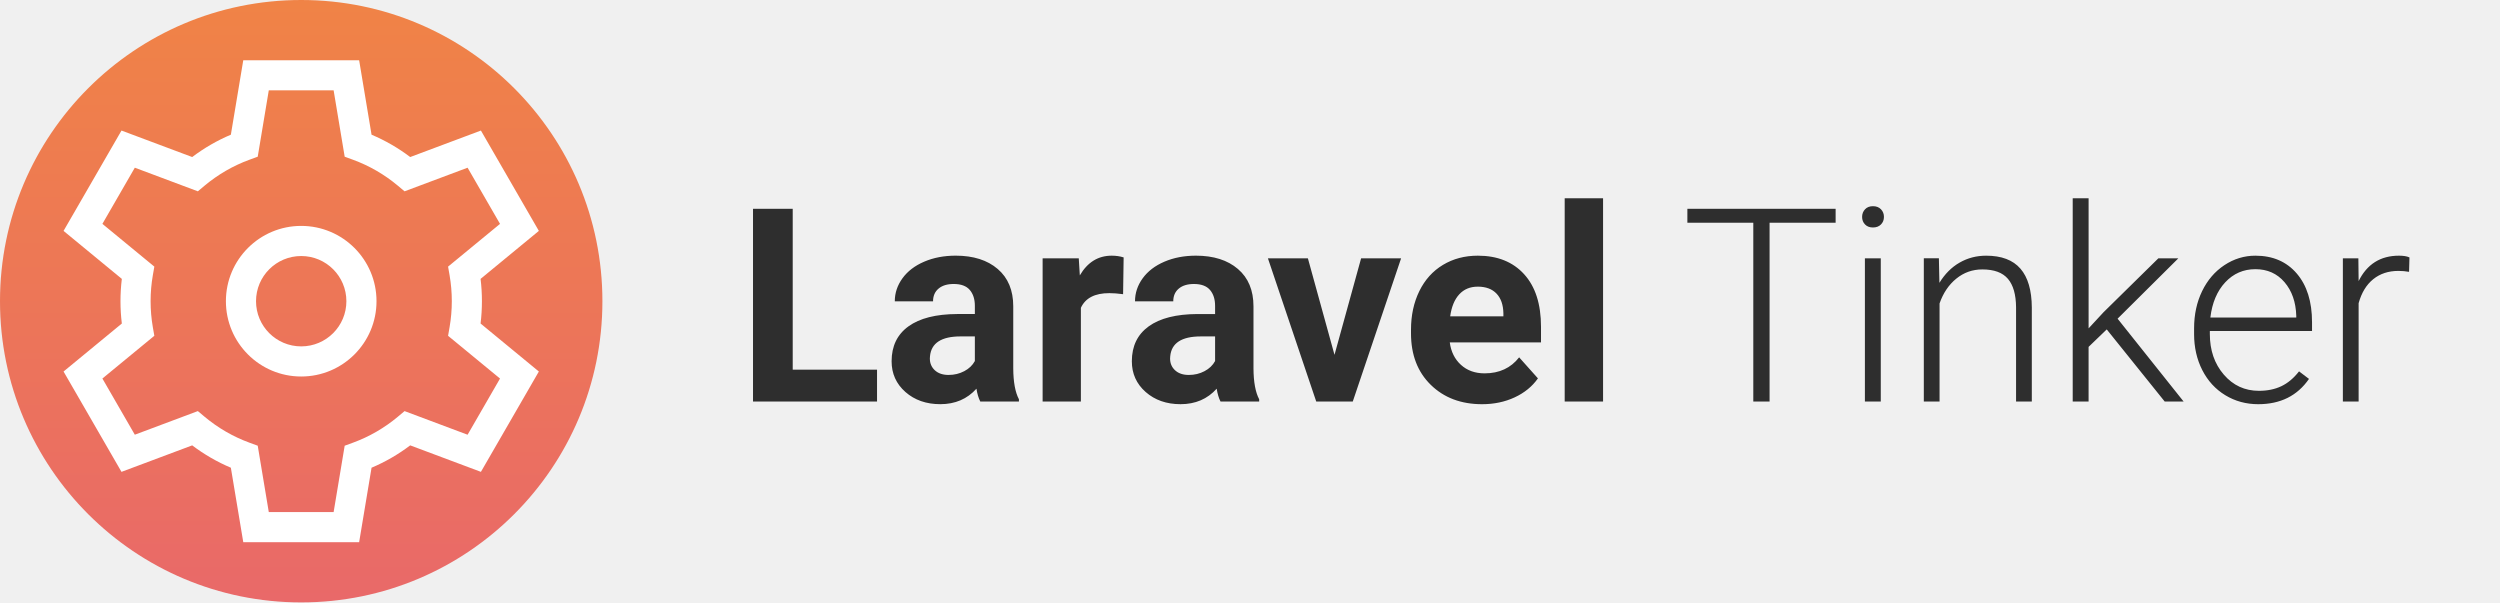
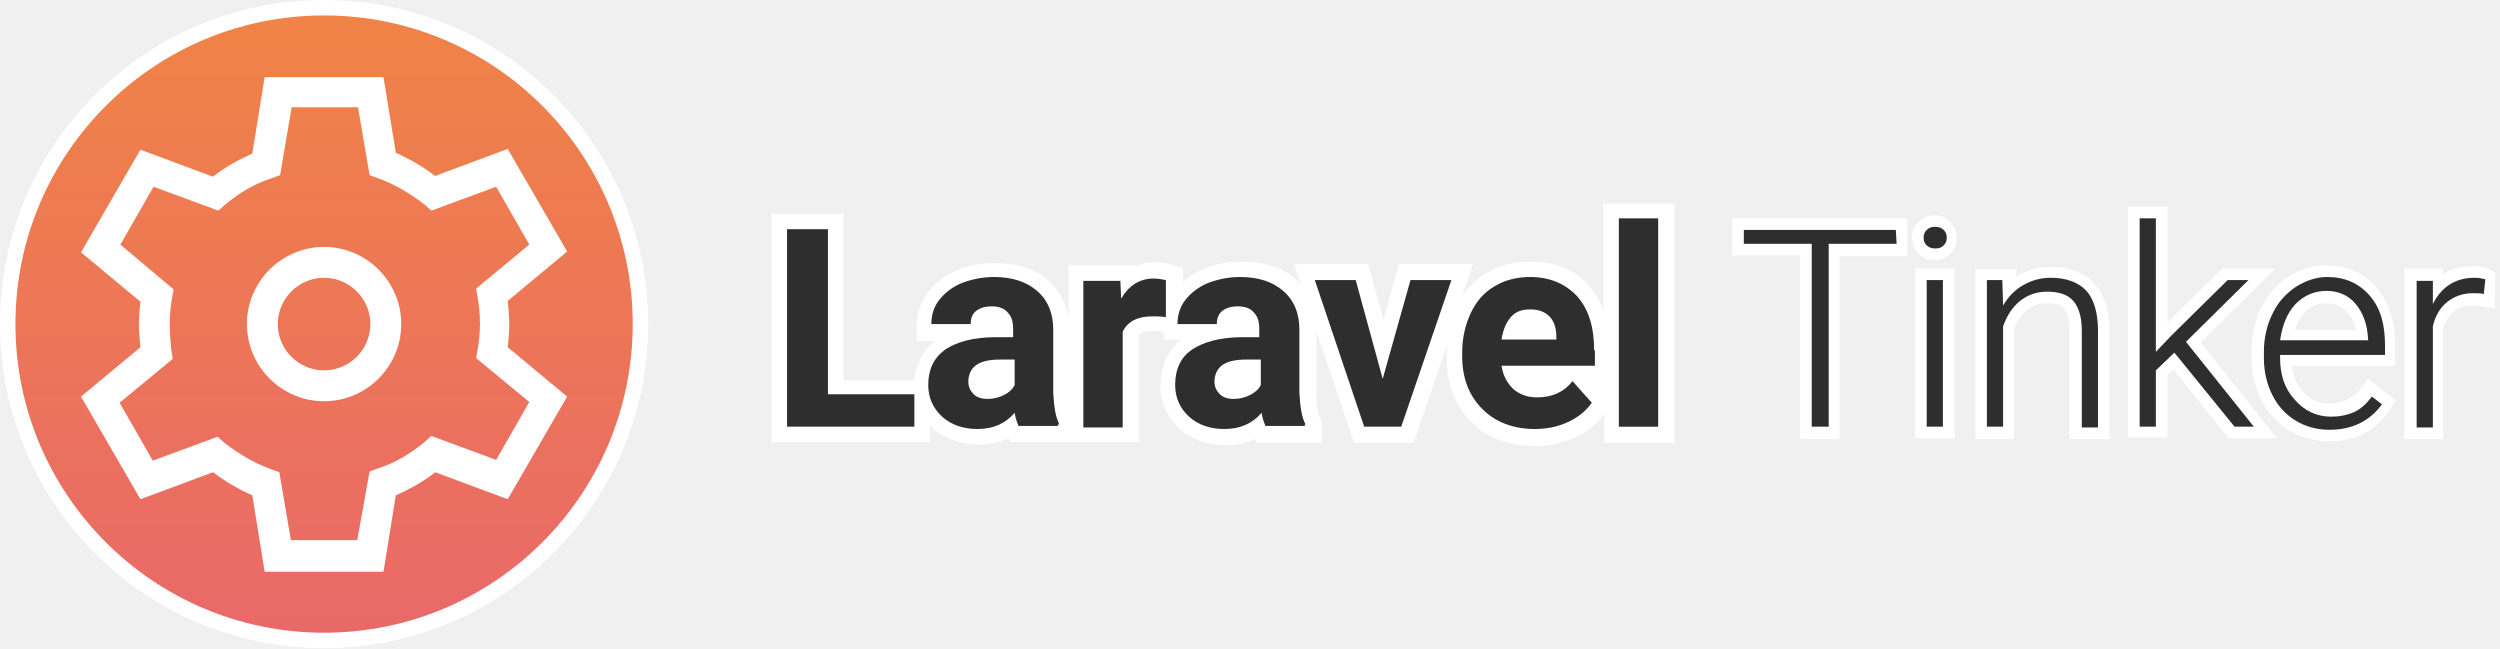
- <svg xmlns="http://www.w3.org/2000/svg" width="332" height="80" viewBox="0 0 332 80">
-   <defs>
-     <linearGradient id="a" x1="50%" x2="50%" y1="0%" y2="100%">
-       <stop stop-color="#F08346" offset="0%" />
-       <stop stop-color="#E96969" offset="100%" />
-     </linearGradient>
-   </defs>
-   <g fill="none" fill-rule="evenodd">
-     <path fill="#2E2E2E" d="M105.273 49.088h11.198v4.236H100V27.73h5.273v21.358zm24.91 4.236c-.236-.457-.406-1.025-.51-1.705-1.232 1.37-2.83 2.056-4.8 2.056-1.863 0-3.407-.54-4.632-1.617-1.223-1.08-1.836-2.44-1.836-4.08 0-2.015.747-3.562 2.242-4.64 1.494-1.078 3.653-1.623 6.477-1.635h2.338v-1.09c0-.88-.225-1.582-.676-2.11-.45-.526-1.163-.79-2.136-.79-.855 0-1.526.205-2.012.615-.487.41-.73.973-.73 1.688h-5.08c0-1.102.34-2.122 1.02-3.06.68-.937 1.64-1.672 2.883-2.205 1.24-.533 2.635-.8 4.182-.8 2.344 0 4.204.59 5.58 1.767 1.378 1.177 2.067 2.833 2.067 4.966v8.244c.01 1.804.262 3.17.754 4.095v.3h-5.132zm-4.203-3.533c.75 0 1.442-.166 2.075-.5.633-.334 1.1-.782 1.406-1.345v-3.27h-1.898c-2.542 0-3.896.88-4.06 2.638l-.018.298c0 .634.223 1.156.668 1.566.446.41 1.055.615 1.828.615zm23.168-10.722c-.69-.093-1.3-.14-1.828-.14-1.922 0-3.18.65-3.78 1.95v12.446h-5.08v-19.02h4.8l.14 2.268c1.02-1.746 2.432-2.62 4.237-2.62.562 0 1.09.077 1.582.23l-.072 4.886zm12.938 14.256c-.234-.457-.404-1.025-.51-1.705-1.23 1.37-2.83 2.056-4.8 2.056-1.862 0-3.406-.54-4.63-1.617-1.225-1.08-1.837-2.44-1.837-4.08 0-2.015.746-3.562 2.24-4.64 1.494-1.078 3.653-1.623 6.477-1.635h2.338v-1.09c0-.88-.225-1.582-.677-2.11-.45-.526-1.163-.79-2.135-.79-.856 0-1.527.205-2.013.615-.486.41-.73.973-.73 1.688h-5.08c0-1.102.34-2.122 1.02-3.06.68-.937 1.64-1.672 2.883-2.205 1.242-.533 2.637-.8 4.183-.8 2.344 0 4.205.59 5.58 1.767 1.378 1.177 2.067 2.833 2.067 4.966v8.244c.012 1.804.264 3.17.756 4.095v.3h-5.134zm-4.2-3.533c.75 0 1.44-.166 2.073-.5.632-.334 1.1-.782 1.405-1.345v-3.27h-1.898c-2.543 0-3.897.88-4.06 2.638l-.018.298c0 .634.22 1.156.667 1.566.445.41 1.054.615 1.828.615zm19.335-2.67l3.534-12.815h5.31l-6.418 19.02h-4.85l-6.417-19.02h5.308l3.533 12.814zm19.6 6.556c-2.79 0-5.06-.856-6.81-2.567-1.753-1.712-2.63-3.99-2.63-6.84v-.49c0-1.91.37-3.62 1.108-5.125.74-1.506 1.784-2.666 3.138-3.48 1.353-.815 2.897-1.222 4.632-1.222 2.6 0 4.65.82 6.143 2.46 1.496 1.642 2.243 3.968 2.243 6.98v2.074H192.53c.165 1.242.66 2.238 1.487 2.988.826.75 1.872 1.125 3.137 1.125 1.957 0 3.487-.71 4.588-2.127l2.496 2.795c-.76 1.078-1.793 1.92-3.093 2.523-1.3.604-2.743.906-4.325.906zm-.58-15.61c-1.008 0-1.825.34-2.452 1.02-.627.68-1.028 1.652-1.204 2.918h7.066V41.6c-.023-1.125-.328-1.996-.914-2.61-.586-.616-1.418-.924-2.496-.924zm16.647 15.258h-5.098v-27h5.097v27zm30.884-23.748H235v23.748h-2.162V29.576h-8.754V27.73h19.687v1.846zm5.996 23.748h-2.11v-19.02h2.11v19.02zm-2.48-24.52c0-.4.13-.737.388-1.012s.61-.413 1.055-.413c.444 0 .798.137 1.062.412.264.275.395.612.395 1.01 0 .4-.13.733-.395 1.003-.264.27-.618.404-1.063.404-.447 0-.798-.136-1.056-.405-.258-.27-.387-.604-.387-1.002zm10.196 5.5l.07 3.253c.716-1.172 1.606-2.066 2.673-2.68 1.066-.616 2.244-.924 3.533-.924 2.04 0 3.556.574 4.553 1.723.997 1.148 1.5 2.87 1.512 5.168v12.48h-2.092V40.826c-.01-1.7-.372-2.965-1.08-3.797-.71-.833-1.843-1.25-3.402-1.25-1.3 0-2.452.408-3.454 1.223-1.002.814-1.743 1.913-2.224 3.296v13.024h-2.09v-19.02h2.002zm22.29 9.44l-2.41 2.32v7.26h-2.108v-27h2.11v17.28l1.986-2.145 7.277-7.155h2.654l-8.067 8.015 8.77 11.004h-2.512l-7.7-9.58zm20.126 9.932c-1.617 0-3.08-.4-4.385-1.196-1.307-.796-2.324-1.907-3.05-3.33-.727-1.424-1.09-3.02-1.09-4.79v-.756c0-1.83.355-3.475 1.064-4.94.71-1.465 1.696-2.616 2.96-3.454 1.267-.838 2.638-1.257 4.115-1.257 2.308 0 4.14.788 5.493 2.364 1.353 1.577 2.03 3.73 2.03 6.46v1.178h-13.57v.404c0 2.156.618 3.952 1.854 5.387 1.236 1.436 2.79 2.153 4.666 2.153 1.125 0 2.118-.205 2.98-.615.86-.41 1.643-1.066 2.346-1.97l1.32 1.003c-1.548 2.24-3.792 3.358-6.734 3.358zm-.386-17.93c-1.582 0-2.915.58-4 1.74-1.083 1.16-1.742 2.72-1.977 4.676h11.408v-.228c-.058-1.83-.58-3.317-1.564-4.465-.985-1.15-2.275-1.724-3.868-1.724zm20.408.352c-.445-.082-.92-.123-1.424-.123-1.312 0-2.423.366-3.33 1.098-.91.733-1.557 1.796-1.943 3.19v13.06h-2.092V34.306h2.058l.035 3.023c1.113-2.25 2.9-3.375 5.36-3.375.587 0 1.05.076 1.39.23l-.053 1.915z" />
-     <circle cx="40" cy="40" r="40" fill="url(#a)" />
-     <path fill="#FFF" d="M16 40c0 .996.06 1.986.18 2.964l-7.74 6.373 7.694 13.326 9.39-3.518c1.582 1.197 3.306 2.195 5.134 2.968L32.306 72h15.388l1.648-9.887c1.828-.773 3.552-1.77 5.133-2.968l9.39 3.518 7.695-13.326-7.74-6.373c.12-.978.18-1.968.18-2.964s-.06-1.986-.18-2.964l7.74-6.373-7.694-13.326-9.39 3.518c-1.582-1.197-3.306-2.195-5.134-2.968L47.694 8H32.306l-1.648 9.887c-1.828.773-3.552 1.77-5.133 2.968l-9.39-3.518L8.44 30.663l7.74 6.373c-.12.978-.18 1.968-.18 2.964zm-2.402-10.27l4.306-7.46 8.37 3.137.894-.75c1.773-1.483 3.79-2.652 5.964-3.447l1.094-.4L35.694 12h8.612l1.468 8.81 1.094.4c2.174.795 4.19 1.964 5.964 3.448l.894.75 8.37-3.137 4.306 7.46-6.897 5.676.2 1.147C59.9 37.683 60 38.835 60 40s-.1 2.317-.296 3.447l-.2 1.147 6.898 5.677-4.306 7.46-8.37-3.137-.894.75c-1.773 1.483-3.79 2.652-5.964 3.447l-1.094.4L44.306 68h-8.612l-1.468-8.81-1.094-.4c-2.174-.795-4.19-1.964-5.964-3.448l-.894-.75-8.37 3.137-4.306-7.46 6.897-5.676-.2-1.147C20.1 42.317 20 41.165 20 40s.1-2.317.296-3.447l.2-1.147-6.898-5.677zM40 50c5.523 0 10-4.477 10-10s-4.477-10-10-10-10 4.477-10 10 4.477 10 10 10zm0-4c-3.314 0-6-2.686-6-6s2.686-6 6-6 6 2.686 6 6-2.686 6-6 6z" />
-   </g>
+ <svg xmlns="http://www.w3.org/2000/svg" width="324" height="84" viewBox="0 0 324 84">
+   <style>.st0{fill:#fff}.st0,.st2{fill-rule:evenodd;clip-rule:evenodd}.st2,.st3{fill:#2e2e2e}</style>
+   <path class="st0" d="M301.9 57.2c-1.9 0-3.6-.5-5.2-1.4-1.5-.9-2.8-2.3-3.6-3.9-.8-1.6-1.3-3.5-1.3-5.5v-.8c0-2 .4-3.9 1.2-5.6.8-1.7 2-3.1 3.5-4.1 1.5-1 3.2-1.5 4.9-1.5 2.8 0 5 1 6.6 2.9 1.6 1.8 2.4 4.4 2.4 7.4v2.7H297c.2 1.3.6 2.4 1.4 3.3.9 1.1 2.1 1.6 3.5 1.6.9 0 1.7-.2 2.3-.5.6-.3 1.3-.8 1.8-1.5l.9-1.2 3.6 2.8-.8 1.2c-1.7 2.7-4.4 4.1-7.8 4.1zm3.4-14.5c-.2-.9-.5-1.6-1.1-2.2-.7-.8-1.6-1.2-2.7-1.2-1.2 0-2.1.4-2.9 1.3-.5.6-.9 1.3-1.2 2.2h7.9zm-29.5 14.1v-30h5.1v15l7.1-7h6.9l-9.7 9.6 9.9 12.4h-6.3l-7.1-8.9-.8.7v8.1h-5.1zm-7.6 0v-14c0-1.3-.3-2.3-.7-2.8-.4-.5-1.2-.7-2.3-.7-1 0-1.8.3-2.5.9-.7.6-1.3 1.4-1.7 2.4v14.3h-5v-22h5.4l-.2 1c.1-.1.2-.1.3-.2 1.3-.7 2.7-1.1 4.3-1.1 2.5 0 4.4.8 5.7 2.2 1.2 1.4 1.9 3.5 1.9 6.1v14h-5.2zm-20 0v-22h5.1v22h-5.1zm-14.9 0V33.1h-8.8v-4.8h22.7v4.9h-8.8v23.7h-5.1zm78.3 0v-22h5v.7c1.1-.7 2.4-1 3.9-1 .8 0 1.5.1 2 .4l.9.4-.1 4.7-1.7-.3c-.4-.1-.7-.1-1.2-.1-1 0-1.8.3-2.4.8-.6.5-1.1 1.2-1.4 2.2v14.3h-5zm-60.9-23.1c-1.1 0-1.8-.5-2.1-.9-.5-.6-.8-1.3-.8-2 0-.8.3-1.5.8-2 .4-.4 1.1-.9 2.1-.9.9 0 1.6.3 2.1.9.5.6.8 1.3.8 2 0 .8-.3 1.5-.8 2.1-.3.3-1 .8-2.1.8zM207.8 26.3v13.9c-.5-1.2-1.1-2.3-1.9-3.2-1.9-2.1-4.4-3.1-7.6-3.1-2.1 0-4 .5-5.7 1.5-1.3.8-2.3 1.8-3.1 3l1.4-4.2h-9.6l-2 7.3-2-7.3h-9.6l.9 2.7c-.3-.3-.5-.6-.8-.8-1.7-1.5-4.1-2.2-6.9-2.2-1.8 0-3.5.3-5 1-1 .4-1.9 1-2.6 1.7v-1.9l-1.4-.4c-.7-.2-1.4-.3-2.2-.3-.7 0-1.6.1-2.5.5v-.1h-8.7v7c-.3-2.1-1.2-3.8-2.7-5.1-1.7-1.5-4.1-2.2-6.9-2.2-1.8 0-3.5.3-5 1-1.6.7-2.8 1.6-3.7 2.9-.9 1.3-1.4 2.7-1.4 4.2v2h2.3c-1.5 1.3-2.4 3-2.6 5.1h-9.2V27.7H100v29.6h20.5v-2.2l.4.4c1.6 1.4 3.6 2.1 6 2.1 1.4 0 2.7-.3 3.8-.8l.3.5h16.6V43.4c.2-.2.7-.5 1.8-.5.4 0 .9 0 1.4.1v1h2.3c-1.8 1.4-2.7 3.5-2.7 6 0 2.2.9 4.1 2.5 5.6 1.6 1.4 3.6 2.1 6 2.1 1.4 0 2.7-.3 3.8-.8l.2.5h8.4v-2.8l-.2-.4c-.2-.4-.5-1.2-.5-3.2v-8.1l4.9 14.5h7.7l4.4-12.9c0 .5-.1.9-.1 1.4v.5c0 3.4 1.1 6.2 3.2 8.3 2.1 2.1 4.9 3.1 8.2 3.1 1.9 0 3.6-.4 5.2-1.1a9 9 0 0 0 3.8-3.1v3.8h9.1v-31h-9.2z" />
+   <circle class="st0" cx="42" cy="42" r="42" />
+   <linearGradient id="SVGID_1_" gradientUnits="userSpaceOnUse" x1="24.225" y1="320.012" x2="24.225" y2="319.012" gradientTransform="matrix(80 0 0 -80 -1896 25603)">
+     <stop offset="0" stop-color="#f08346" />
+     <stop offset="1" stop-color="#e96969" />
+   </linearGradient>
+   <circle cx="42" cy="42" r="40" fill-rule="evenodd" clip-rule="evenodd" fill="url(#SVGID_1_)" />
+   <path class="st0" d="M18 42c0 1 .1 2 .2 3l-7.7 6.4 7.7 13.3 9.4-3.5c1.6 1.2 3.3 2.2 5.1 3l1.6 9.9h15.4l1.6-9.9c1.8-.8 3.6-1.8 5.1-3l9.4 3.5 7.7-13.3-7.7-6.4c.1-1 .2-2 .2-3s-.1-2-.2-3l7.7-6.4-7.7-13.3-9.4 3.5c-1.6-1.2-3.3-2.2-5.1-3L49.7 10H34.3l-1.6 9.9c-1.8.8-3.6 1.8-5.1 3l-9.4-3.5-7.7 13.3 7.7 6.4c-.1.9-.2 1.9-.2 2.9zm-2.4-10.3 4.3-7.5 8.4 3.1.9-.8c1.8-1.5 3.8-2.7 6-3.4l1.1-.4 1.5-8.8h8.6l1.5 8.8 1.1.4c2.2.8 4.2 2 6 3.4l.9.8 8.4-3.1 4.3 7.5-6.9 5.7.2 1.1c.2 1.1.3 2.3.3 3.4s-.1 2.3-.3 3.4l-.2 1.1 6.9 5.7-4.3 7.5-8.4-3.1-.9.8c-1.8 1.5-3.8 2.7-6 3.4l-1.1.4-1.6 8.9h-8.6l-1.5-8.8-1.1-.4c-2.2-.8-4.2-2-6-3.4l-.9-.8-8.4 3.1-4.3-7.5 6.9-5.7-.2-1.1c-.1-1.1-.2-2.2-.2-3.4s.1-2.3.3-3.4l.2-1.1-6.9-5.8zM42 52c5.5 0 10-4.5 10-10s-4.5-10-10-10-10 4.5-10 10 4.5 10 10 10zm0-4c-3.3 0-6-2.7-6-6s2.7-6 6-6 6 2.7 6 6-2.7 6-6 6z" />
+   <path class="st2" d="M107.3 51.1h11.2v4.2H102V29.7h5.3zM151.1 41.1c-.7-.1-1.3-.1-1.8-.1-1.9 0-3.2.7-3.8 2v12.4h-5.1v-19h4.8l.1 2.3c1-1.7 2.4-2.6 4.2-2.6.6 0 1.1.1 1.6.2v4.8zM179.2 49.1l3.6-12.8h5.3l-6.5 19h-4.8l-6.4-19h5.3l3.5 12.8z" />
+   <path class="st3" d="M206.6 45.4c0-3-.7-5.3-2.2-7-1.5-1.6-3.5-2.5-6.1-2.5-1.7 0-3.3.4-4.6 1.2-1.4.8-2.4 2-3.1 3.5-.7 1.5-1.1 3.2-1.1 5.1v.5c0 2.8.9 5.1 2.6 6.8 1.7 1.7 4 2.6 6.8 2.6 1.6 0 3-.3 4.3-.9 1.3-.6 2.3-1.4 3.1-2.5l-2.5-2.8c-1.1 1.4-2.6 2.1-4.6 2.1-1.3 0-2.3-.4-3.1-1.1-.8-.8-1.3-1.7-1.5-3h12.1v-2zm-4.9-1.4h-7.1c.2-1.3.6-2.2 1.2-2.9.6-.7 1.4-1 2.5-1s1.9.3 2.5.9c.6.6.9 1.5.9 2.6v.4z" />
+   <path class="st2" d="M214.9 55.3h-5.1v-27h5.1v27z" />
+   <path class="st3" d="M169.2 55c-.5-.9-.7-2.3-.8-4.1v-8.2c0-2.1-.7-3.8-2.1-5-1.4-1.2-3.2-1.8-5.6-1.8-1.5 0-2.9.3-4.2.8-1.2.5-2.2 1.3-2.9 2.2-.7.9-1 2-1 3.1h5.1c0-.7.2-1.3.7-1.7.5-.4 1.2-.6 2-.6 1 0 1.7.3 2.1.8.5.5.7 1.2.7 2.1v1.1H161c-2.8 0-5 .6-6.5 1.6s-2.2 2.6-2.2 4.6c0 1.6.6 3 1.8 4.1 1.2 1.1 2.8 1.6 4.6 1.6 2 0 3.6-.7 4.8-2.1.1.7.3 1.2.5 1.7h5.1V55zm-5.8-5.1c-.3.6-.8 1-1.4 1.3-.6.3-1.3.5-2.1.5s-1.4-.2-1.8-.6c-.4-.4-.7-.9-.7-1.6v-.3c.2-1.8 1.5-2.6 4.1-2.6h1.9v3.3zM137.3 55c-.5-.9-.7-2.3-.8-4.1v-8.2c0-2.1-.7-3.8-2.1-5-1.4-1.2-3.2-1.8-5.6-1.8-1.5 0-2.9.3-4.2.8-1.2.5-2.2 1.3-2.9 2.2-.7.9-1 2-1 3.1h5.1c0-.7.2-1.3.7-1.7.5-.4 1.2-.6 2-.6 1 0 1.7.3 2.1.8.5.5.7 1.2.7 2.1v1.1H129c-2.8 0-5 .6-6.5 1.6-1.5 1.1-2.2 2.6-2.2 4.6 0 1.6.6 3 1.8 4.1 1.2 1.1 2.8 1.6 4.6 1.6 2 0 3.6-.7 4.8-2.1.1.7.3 1.2.5 1.7h5.1V55zm-5.8-5.1c-.3.6-.8 1-1.4 1.3-.6.3-1.3.5-2.1.5s-1.4-.2-1.8-.6c-.4-.4-.7-.9-.7-1.6v-.3c.2-1.8 1.5-2.6 4.1-2.6h1.9v3.3z" />
+   <path class="st2" d="M245.8 31.6H237v23.7h-2.2V31.6H226v-1.8h19.7l.1 1.8zm6 23.7h-2.1v-19h2.1v19zm-2.5-24.5c0-.4.1-.7.4-1s.6-.4 1.1-.4c.4 0 .8.1 1.1.4.3.3.4.6.4 1s-.1.7-.4 1c-.3.3-.6.4-1.1.4-.4 0-.8-.1-1.1-.4-.3-.3-.4-.6-.4-1zm10.2 5.5.1 3.3c.7-1.2 1.6-2.1 2.7-2.7 1.1-.6 2.2-.9 3.5-.9 2 0 3.6.6 4.6 1.7 1 1.1 1.5 2.9 1.5 5.2v12.5h-2.1V42.8c0-1.7-.4-3-1.1-3.8-.7-.8-1.8-1.2-3.4-1.2-1.3 0-2.5.4-3.5 1.2-1 .8-1.7 1.9-2.2 3.3v13h-2.1v-19h2zm22.3 9.4-2.4 2.3v7.3h-2.1v-27h2.1v17.3l2-2.1 7.3-7.2h2.7l-8.1 8 8.8 11h-2.5l-7.8-9.6zm20.1 10c-1.6 0-3.1-.4-4.4-1.2-1.3-.8-2.3-1.9-3-3.3-.7-1.4-1.1-3-1.1-4.8v-.8c0-1.8.4-3.5 1.1-4.9.7-1.5 1.7-2.6 3-3.5 1.3-.8 2.6-1.3 4.1-1.3 2.3 0 4.1.8 5.5 2.4 1.4 1.6 2 3.7 2 6.5V46h-13.6v.4c0 2.2.6 4 1.9 5.4 1.2 1.4 2.8 2.2 4.7 2.2 1.1 0 2.1-.2 3-.6.9-.4 1.6-1.1 2.3-2l1.3 1c-1.6 2.2-3.9 3.3-6.8 3.3zm-.4-18c-1.6 0-2.9.6-4 1.7-1.1 1.2-1.7 2.7-2 4.7h11.4v-.2c-.1-1.8-.6-3.3-1.6-4.5-.9-1.1-2.2-1.7-3.8-1.7zm20.4.4c-.4-.1-.9-.1-1.4-.1-1.3 0-2.4.4-3.3 1.1-.9.7-1.6 1.8-1.9 3.2v13.1h-2.1v-19h2.1v3c1.1-2.2 2.9-3.4 5.4-3.4.6 0 1 .1 1.4.2l-.2 1.9z" />
</svg>
